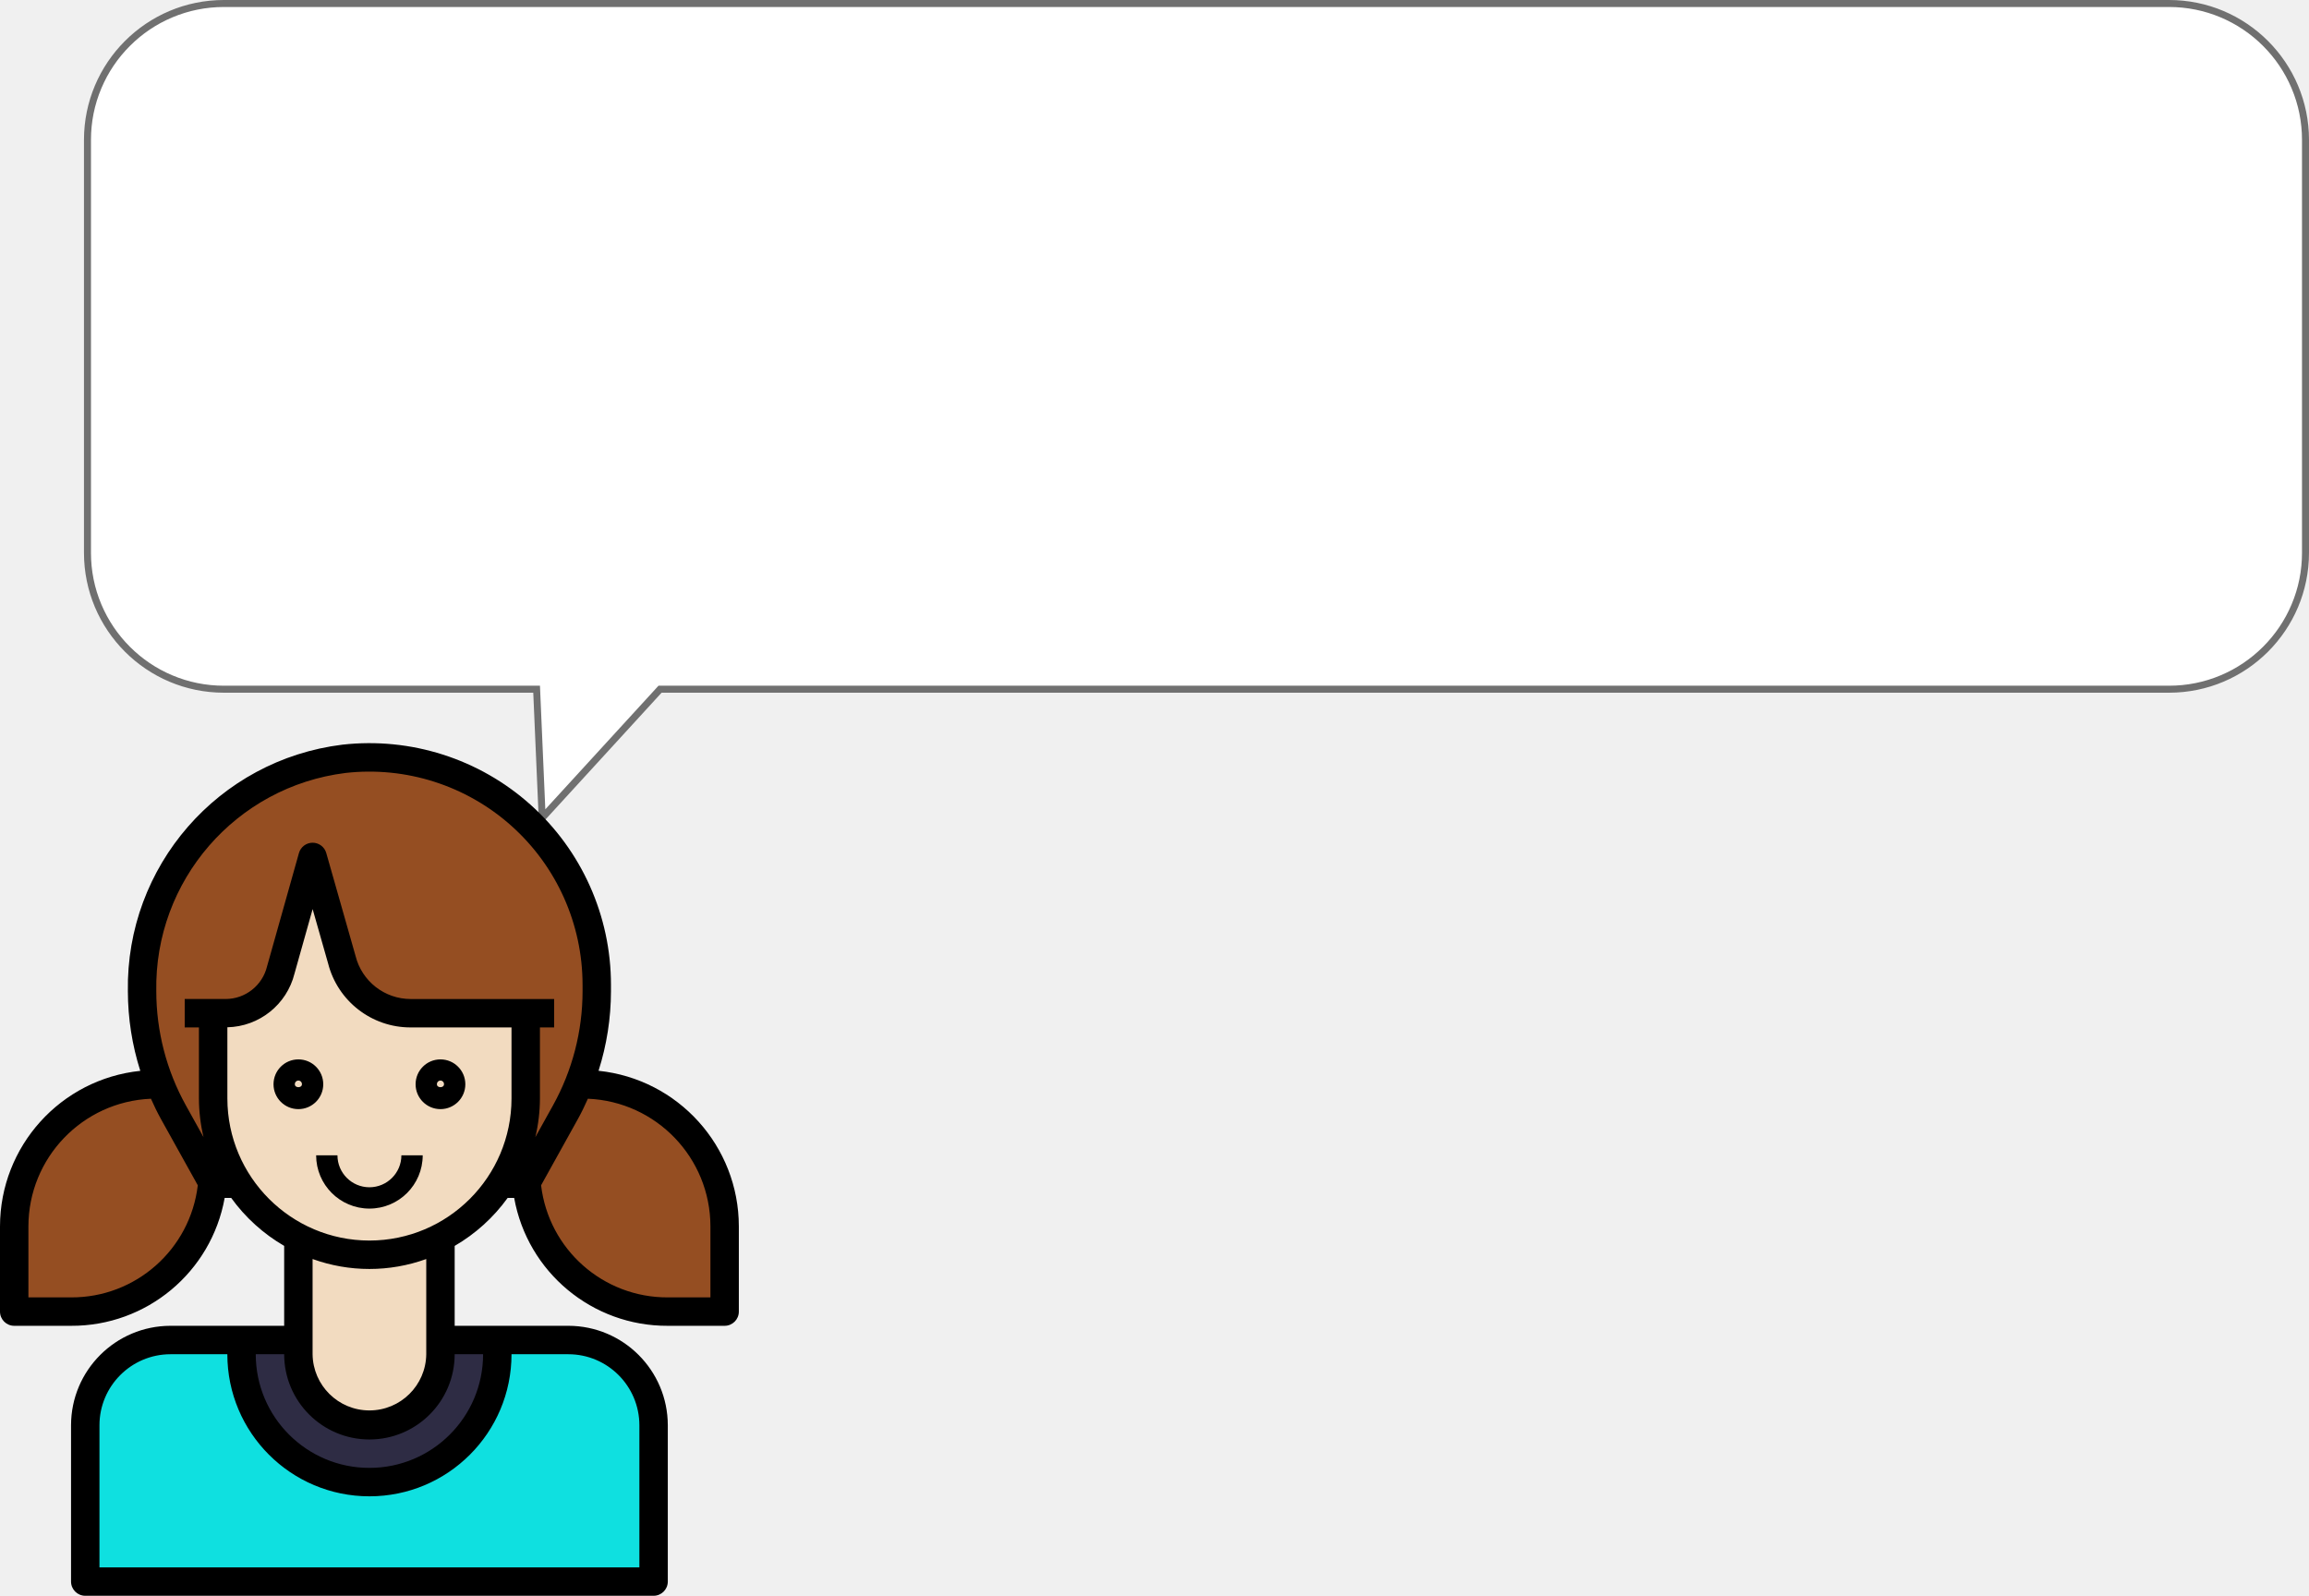
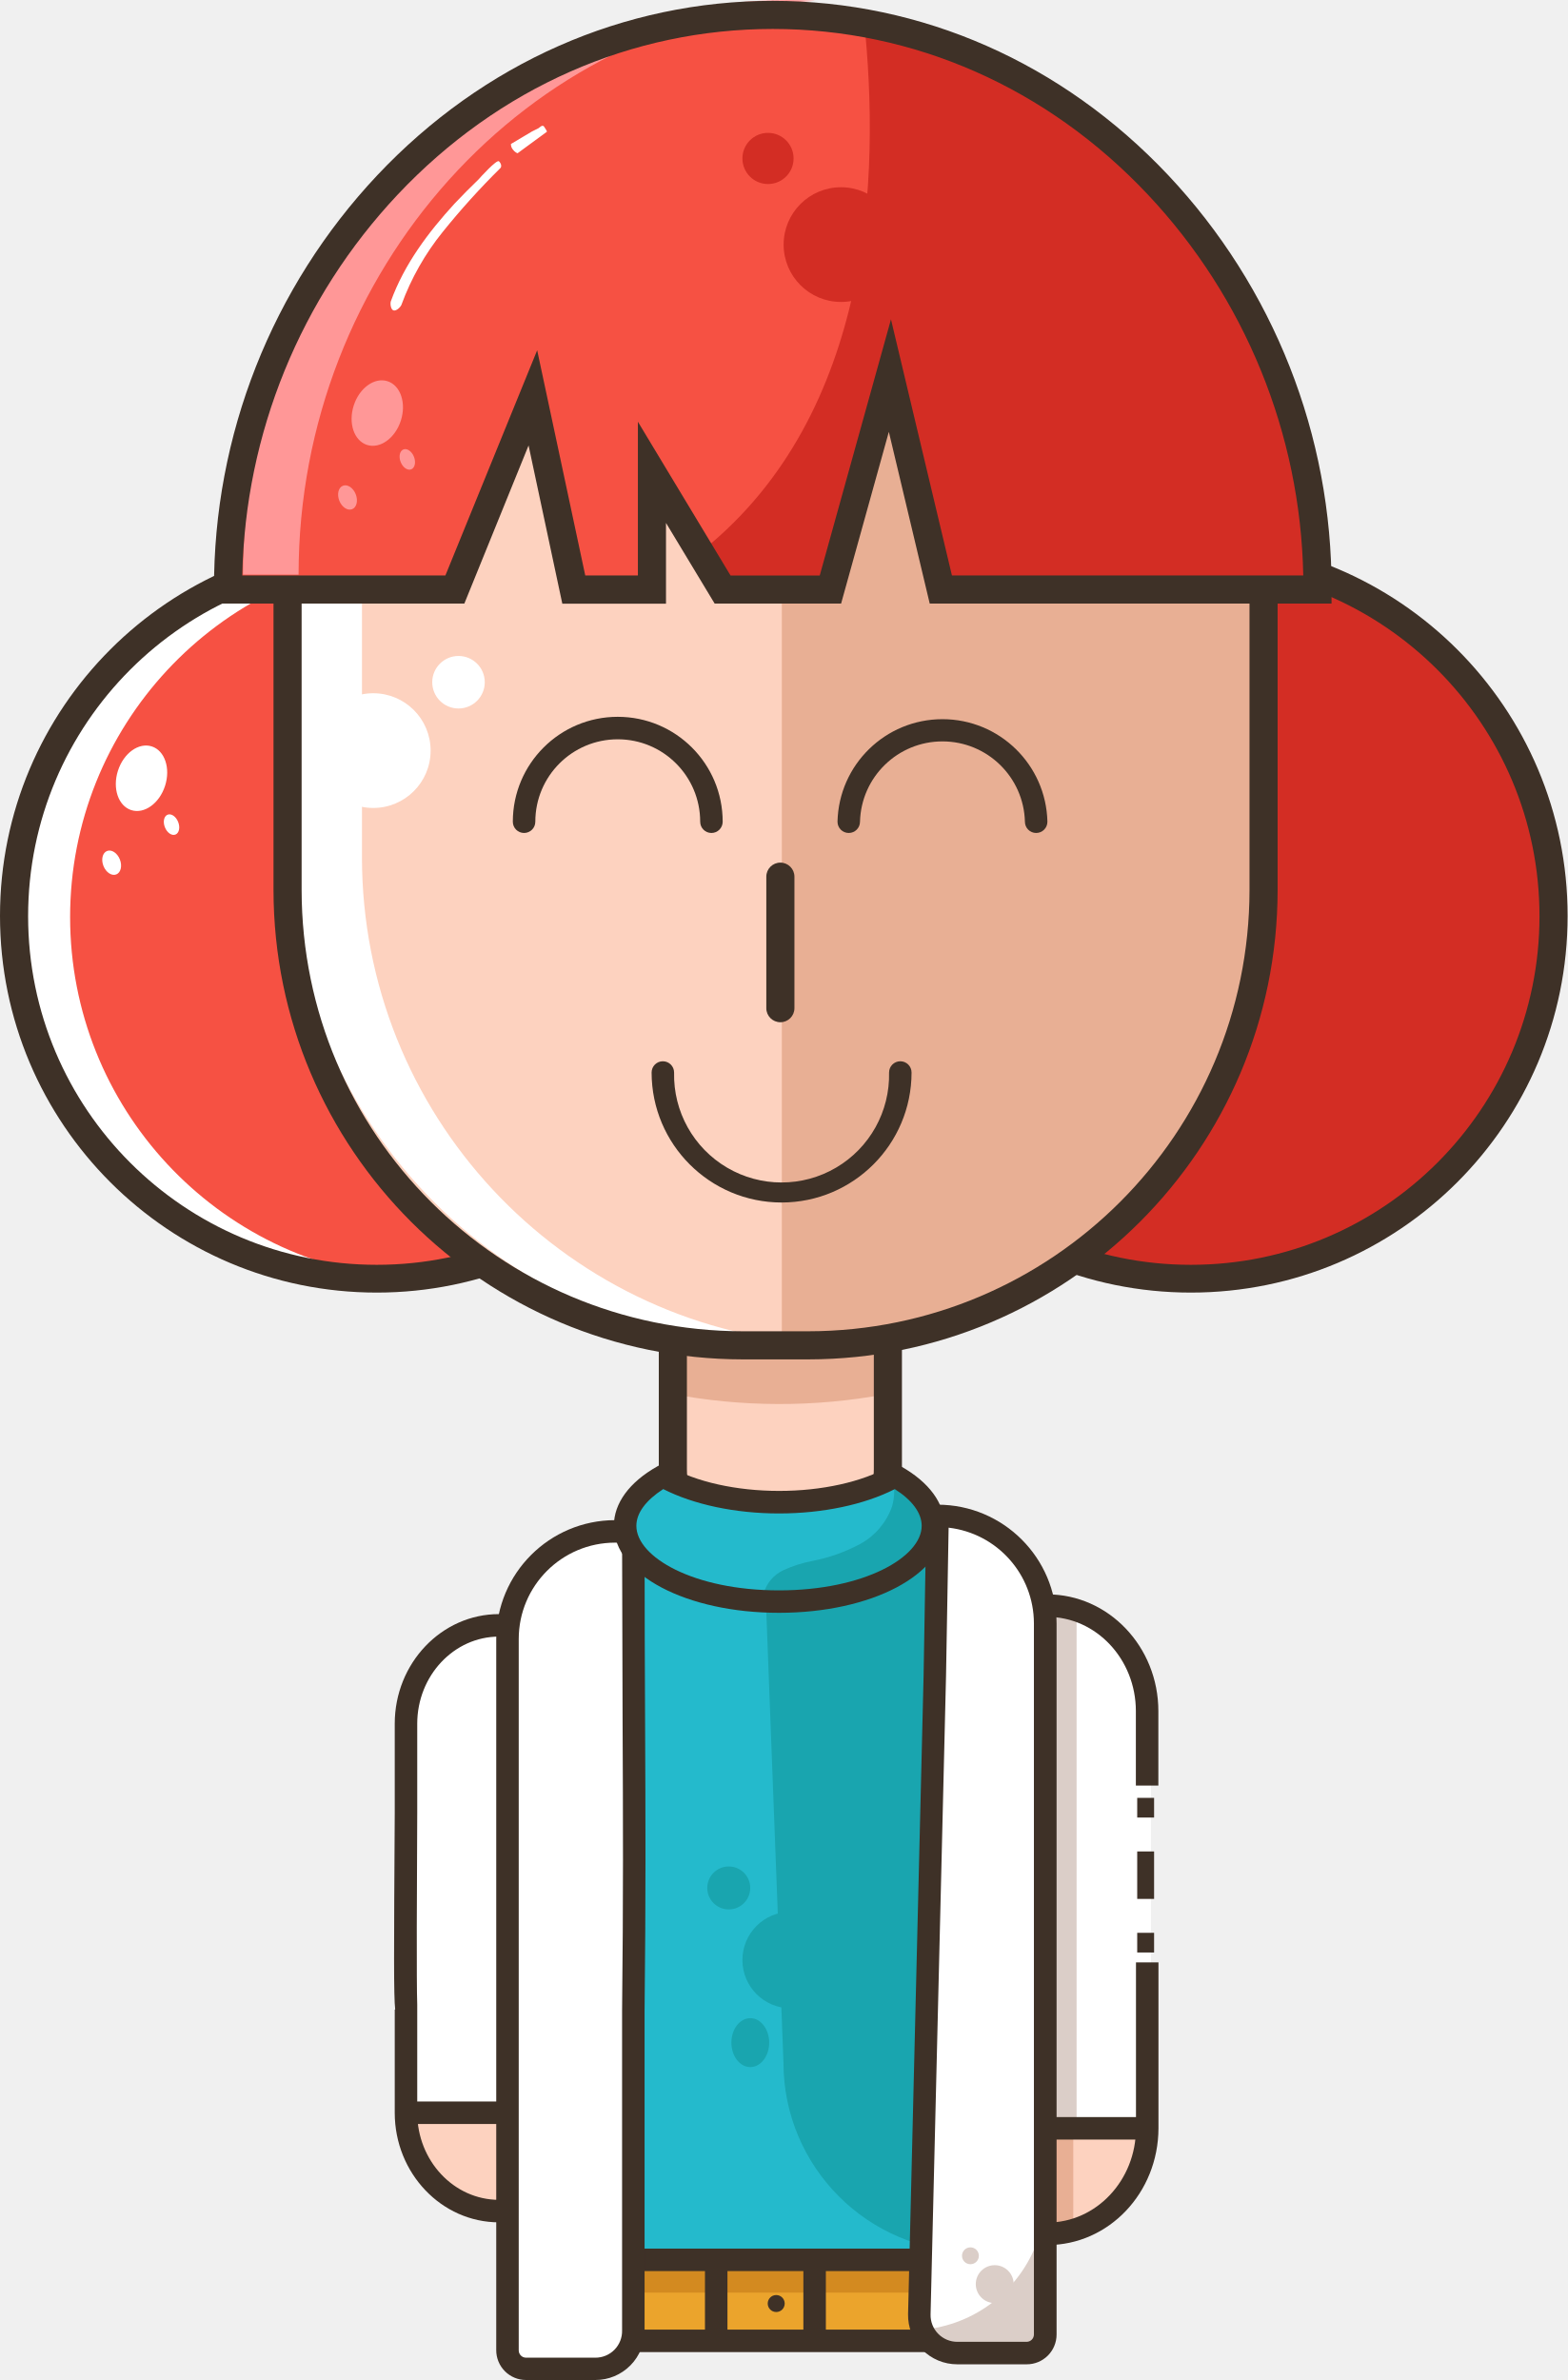
- <svg xmlns="http://www.w3.org/2000/svg" width="330.001" height="228.064" viewBox="0 0 330.001 228.064">
-   <g id="_101" data-name="101" transform="translate(-21.999 -79)">
-     <g id="Union_29" data-name="Union 29" transform="translate(4006 2833)" fill="#fff">
-       <path d="M -3906.512 -2637.104 L -3907.288 -2655.022 L -3907.309 -2655.5 L -3907.788 -2655.5 L -3952 -2655.5 C -3954.633 -2655.5 -3957.186 -2656.016 -3959.59 -2657.032 C -3961.912 -2658.014 -3963.998 -2659.42 -3965.789 -2661.211 C -3967.58 -2663.002 -3968.986 -2665.088 -3969.968 -2667.41 C -3970.985 -2669.813 -3971.5 -2672.367 -3971.5 -2675 L -3971.5 -2734 C -3971.5 -2736.633 -3970.985 -2739.187 -3969.968 -2741.59 C -3968.986 -2743.912 -3967.58 -2745.998 -3965.789 -2747.788 C -3963.998 -2749.579 -3961.912 -2750.985 -3959.59 -2751.968 C -3957.186 -2752.984 -3954.633 -2753.5 -3952 -2753.5 L -3674 -2753.5 C -3671.367 -2753.5 -3668.814 -2752.984 -3666.41 -2751.968 C -3664.088 -2750.985 -3662.003 -2749.579 -3660.212 -2747.788 C -3658.421 -2745.997 -3657.014 -2743.912 -3656.032 -2741.59 C -3655.016 -2739.187 -3654.5 -2736.633 -3654.5 -2734 L -3654.5 -2675 C -3654.5 -2672.367 -3655.016 -2669.813 -3656.032 -2667.41 C -3657.014 -2665.088 -3658.421 -2663.002 -3660.212 -2661.211 C -3662.003 -2659.42 -3664.088 -2658.014 -3666.41 -2657.032 C -3668.814 -2656.016 -3671.367 -2655.5 -3674 -2655.5 L -3889.447 -2655.5 L -3889.667 -2655.5 L -3889.815 -2655.338 L -3906.512 -2637.104 Z" stroke="none" />
-       <path d="M -3906.065 -2638.333 L -3890.184 -2655.676 L -3889.887 -2656 L -3889.447 -2656 L -3674 -2656 C -3671.435 -2656 -3668.947 -2656.502 -3666.605 -2657.493 C -3664.342 -2658.45 -3662.31 -2659.82 -3660.565 -2661.565 C -3658.82 -2663.31 -3657.45 -2665.342 -3656.493 -2667.604 C -3655.502 -2669.946 -3655 -2672.435 -3655 -2675 L -3655 -2734 C -3655 -2736.565 -3655.502 -2739.054 -3656.493 -2741.395 C -3657.45 -2743.658 -3658.82 -2745.69 -3660.565 -2747.435 C -3662.31 -2749.18 -3664.343 -2750.55 -3666.605 -2751.507 C -3668.947 -2752.497 -3671.435 -2753 -3674 -2753 L -3952 -2753 C -3954.565 -2753 -3957.053 -2752.497 -3959.395 -2751.507 C -3961.658 -2750.55 -3963.69 -2749.18 -3965.435 -2747.435 C -3967.18 -2745.69 -3968.551 -2743.658 -3969.508 -2741.395 C -3970.498 -2739.054 -3971 -2736.565 -3971 -2734 L -3971 -2675 C -3971 -2672.435 -3970.498 -2669.946 -3969.508 -2667.604 C -3968.551 -2665.342 -3967.18 -2663.31 -3965.435 -2661.565 C -3963.69 -2659.82 -3961.658 -2658.45 -3959.395 -2657.493 C -3957.053 -2656.502 -3954.565 -2656 -3952 -2656 L -3907.788 -2656 L -3906.83 -2656 L -3906.789 -2655.043 L -3906.065 -2638.333 M -3906.959 -2635.875 L -3907.788 -2655 L -3952 -2655 C -3963.046 -2655 -3972 -2663.954 -3972 -2675 L -3972 -2734 C -3972 -2745.046 -3963.046 -2754 -3952 -2754 L -3674 -2754 C -3662.955 -2754 -3654 -2745.046 -3654 -2734 L -3654 -2675 C -3654 -2663.954 -3662.955 -2655 -3674 -2655 L -3889.447 -2655 L -3906.959 -2635.875 Z" stroke="none" fill="#707070" />
-     </g>
-     <g id="Group_83" data-name="Group 83" transform="translate(21.999 185.207)">
-       <path id="Path_150" data-name="Path 150" d="M153.823,86.4a8.123,8.123,0,0,0,7.879-6.153l4.555-16.185,4.169,14.647a10.153,10.153,0,0,0,9.843,7.69h16.449V98.586c0,.686-.043,1.363-.1,2.031-.018.2-.045.42-.069.63-.057.473-.13.94-.215,1.4-.041.217-.075.439-.122.654q-.193.9-.453,1.765c-.081.26-.177.514-.266.77-.114.333-.232.664-.361.991s-.258.625-.406.934c-.112.244-.229.483-.349.723a22.058,22.058,0,0,1-9.839,9.981h0v16.672a10.153,10.153,0,0,1-20.307,0V118.466h0a22.06,22.06,0,0,1-9.849-9.979c-.12-.24-.238-.479-.349-.723q-.2-.463-.406-.934c-.13-.327-.248-.658-.363-.993-.087-.256-.183-.508-.262-.766-.177-.579-.327-1.17-.455-1.767-.047-.215-.081-.437-.122-.654-.085-.463-.158-.93-.215-1.4-.024-.2-.051-.418-.069-.63-.061-.67-.1-1.346-.1-2.031V86.4Z" transform="translate(-121.582 -47.802)" fill="#f2dbc0" />
-       <path id="Path_152" data-name="Path 152" d="M189.586,178.064a3.554,3.554,0,1,1-3.554,3.554A3.554,3.554,0,0,1,189.586,178.064Zm.508,3.554a.508.508,0,1,0-1.015,0C189.078,182.176,190.093,182.176,190.093,181.618Z" transform="translate(-126.635 -132.865)" />
-       <path id="Path_154" data-name="Path 154" d="M217.647,236.633a4.573,4.573,0,0,0,4.569-4.569h3.046a7.615,7.615,0,1,1-15.23,0h3.046A4.573,4.573,0,0,0,217.647,236.633Z" transform="translate(-164.849 -173.158)" />
-       <path id="Path_147" data-name="Path 147" d="M186.308,348.248a10.154,10.154,0,0,0,10.153-10.153v-2.031h8.123v2.031a18.276,18.276,0,0,1-36.552,0v-2.031h8.123v2.031A10.153,10.153,0,0,0,186.308,348.248Z" transform="translate(-133.51 -250.759)" fill="#2e2c44" />
-       <path id="Path_148" data-name="Path 148" d="M120.646,356.371a18.276,18.276,0,0,0,18.276-18.276v-2.031h10.153a12.184,12.184,0,0,1,12.184,12.184v22.337H80.032V348.248a12.184,12.184,0,0,1,12.184-12.184H102.37v2.031A18.276,18.276,0,0,0,120.646,356.371Z" transform="translate(-67.848 -250.759)" fill="#0fe0e0" />
-       <path id="Path_149" data-name="Path 149" d="M60.339,54.76h.546l.018.043a35.642,35.642,0,0,1-2.6-13.34c0-16.715,12.241-31.409,28.86-33.206A32.491,32.491,0,0,1,123.29,40.545v.918a35.642,35.642,0,0,1-2.6,13.34l.018-.043h.546a20.307,20.307,0,0,1,20.307,20.307V87.251h-8.123A20.307,20.307,0,0,1,113.23,68.806l-.093.169h-3.629a22.282,22.282,0,0,0,1.292-2.282c.12-.24.238-.479.349-.723.138-.309.272-.609.406-.934s.248-.658.361-.991c.089-.256.187-.508.266-.77.175-.579.323-1.168.453-1.765.047-.217.081-.435.122-.654q.13-.694.215-1.4c.024-.2.051-.418.069-.63.063-.67.1-1.346.1-2.031V44.606H96.7a10.154,10.154,0,0,1-9.851-7.69L82.676,22.269,78.122,38.453a8.123,8.123,0,0,1-7.879,6.153H68.462V56.79c0,.686.041,1.363.1,2.031.018.2.045.42.069.63q.085.709.215,1.4c.041.219.075.437.122.654.13.6.278,1.188.455,1.767.077.26.175.51.262.766.116.333.234.666.363.993s.26.625.406.934c.112.244.229.483.349.723a22.269,22.269,0,0,0,1.283,2.285H68.462l-.093-.169A20.307,20.307,0,0,1,48.155,87.251H40.032V75.067A20.307,20.307,0,0,1,60.339,54.76Z" transform="translate(-38.001 -6.007)" fill="#954e22" />
-       <path id="Path_151" data-name="Path 151" d="M52.083,46.837a37.7,37.7,0,0,1-1.775-11.372A34.928,34.928,0,0,1,80.971.219a34.521,34.521,0,0,1,38.38,34.319v.918a37.7,37.7,0,0,1-1.775,11.372,22.37,22.37,0,0,1,20.051,22.232V81.243a2.031,2.031,0,0,1-2.031,2.031h-8.123A22.2,22.2,0,0,1,105.518,65h-.936a24.528,24.528,0,0,1-7.568,6.856V83.274h16.245a14.231,14.231,0,0,1,14.215,14.215v22.337a2.031,2.031,0,0,1-2.031,2.031H44.216a2.031,2.031,0,0,1-2.031-2.031V97.489A14.231,14.231,0,0,1,56.4,83.274H72.646V71.853A24.528,24.528,0,0,1,65.077,65h-.936A22.2,22.2,0,0,1,42.185,83.274H34.063a2.031,2.031,0,0,1-2.031-2.031V69.059A22.37,22.37,0,0,1,52.083,46.837Zm63.207-12.3A30.471,30.471,0,0,0,81.416,4.262,30.866,30.866,0,0,0,54.369,35.455,33.682,33.682,0,0,0,58.6,51.778l2.52,4.535a24.205,24.205,0,0,1-.658-5.53V40.63H58.431V36.568h5.842A6.1,6.1,0,0,0,70.2,31.9l4.555-16.185a2.031,2.031,0,0,1,1.954-1.482h0a2.031,2.031,0,0,1,1.954,1.474l4.185,14.71a8.123,8.123,0,0,0,7.873,6.153h20.51V40.63H109.2V50.783a24.207,24.207,0,0,1-.658,5.53l2.52-4.535a33.682,33.682,0,0,0,4.23-16.323v-.918Zm12.184,44.675h6.092V69.059a18.276,18.276,0,0,0-17.513-18.238c-.443.993-.914,1.976-1.444,2.928l-5.245,9.443A18.156,18.156,0,0,0,127.474,79.213ZM46.247,97.489V117.8h77.166V97.489a10.166,10.166,0,0,0-10.153-10.153h-8.123a20.307,20.307,0,0,1-40.614,0H56.4A10.166,10.166,0,0,0,46.247,97.489ZM68.584,87.335a16.245,16.245,0,0,0,32.491,0H97.014a12.184,12.184,0,0,1-24.368,0Zm8.123,0a8.123,8.123,0,0,0,16.245,0V73.73a23.921,23.921,0,0,1-16.245,0ZM84.83,71.09a20.329,20.329,0,0,0,20.307-20.307V40.63H90.719a12.148,12.148,0,0,1-11.8-9.164l-2.205-7.747-2.593,9.219a10.127,10.127,0,0,1-9.593,7.672V50.783A20.329,20.329,0,0,0,84.83,71.09ZM36.093,79.213h6.092A18.156,18.156,0,0,0,60.3,63.193L55.05,53.75c-.53-.952-1-1.935-1.444-2.928A18.276,18.276,0,0,0,36.093,69.059Z" transform="translate(-32.032 0)" />
-       <path id="Path_153" data-name="Path 153" d="M269.586,178.064a3.554,3.554,0,1,1-3.554,3.554A3.554,3.554,0,0,1,269.586,178.064Zm.508,3.554a.508.508,0,1,0-1.015,0C269.078,182.176,270.093,182.176,270.093,181.618Z" transform="translate(-226.941 -132.865)" />
+ <svg xmlns="http://www.w3.org/2000/svg" viewBox="0 0 278.75 423.27">
+   <defs>
+     <style>.cls-1{fill:#fff;}.cls-2{fill:#dbcec8;}.cls-3{fill:#fdd2bf;}.cls-4{fill:#e8af94;}.cls-5{fill:#3e3127;}.cls-6{fill:#24bacc;}.cls-7{fill:#19a5af;}.cls-8{fill:#eba42c;}.cls-9{fill:#d38a20;}.cls-10{fill:#f65143;}.cls-11{fill:#d32d24;}.cls-12{fill:#ff9797;}</style>
+   </defs>
+   <g id="Layer_2" data-name="Layer 2">
+     <g id="Layer_1-2" data-name="Layer 1">
+       <line class="cls-1" x1="210.24" y1="386.05" x2="192.07" y2="386.05" />
+       <path class="cls-1" d="M182.21,285.17h2.62A19.85,19.85,0,0,1,204.68,305v72.27H182.21Z" />
+       <rect class="cls-2" x="185.84" y="285.55" width="5.62" height="93.17" />
+       <path class="cls-3" d="M185.56,378.17v18.76H186c9.8,0,17.74-8.4,17.74-18.76Z" />
+       <path class="cls-4" d="M190.87,379.15v18.27a16.54,16.54,0,0,1-4,.49h-.43V379.15Z" />
+       <rect class="cls-5" x="202.24" y="319.74" width="3" height="3.5" />
+       <rect class="cls-5" x="202.24" y="329.27" width="3" height="8.44" />
+       <rect class="cls-5" x="202.24" y="343.74" width="3" height="3.5" />
+       <path class="cls-5" d="M186.27,399.27h-.43v-4h.43c8.68,0,15.75-7.52,15.75-16.76V349h4v29.48C206,390,197.16,399.27,186.27,399.27Z" />
+       <path class="cls-5" d="M206,317.55h-4V304.31c0-9.24-7.07-16.76-15.75-16.76h-.43v-4h.43c10.89,0,19.75,9.31,19.75,20.76Z" />
+       <rect class="cls-5" x="185.84" y="376.51" width="18.17" height="4" />
+       <path class="cls-1" d="M93.85,375H72.91V307.57a18.51,18.51,0,0,1,18.5-18.51h2.44Z" />
+       <path class="cls-3" d="M89.15,375.11V392.6h-.41c-9.14,0-16.55-7.83-16.55-17.49Z" />
+       <path class="cls-5" d="M89.14,395.23h-.4c-10.22,0-18.54-8.74-18.54-19.49V357.39h.08c-.27-2.45-.23-9.83-.08-34.94V306.56c0-10.75,8.32-19.5,18.54-19.5h.4v4h-.4c-8,0-14.54,6.95-14.54,15.5v15.9c-.07,12.2-.14,30.32,0,34.05l0,.05v19.18c0,8.54,6.52,15.49,14.54,15.49h.4Z" />
+       <rect class="cls-5" x="72.2" y="373.74" width="16.95" height="4" />
+       <rect class="cls-6" x="95.76" y="276.7" width="81.84" height="123.65" transform="translate(-1.86 0.76) rotate(-0.32)" />
+       <circle class="cls-7" cx="140.61" cy="348.58" r="8.58" />
+       <circle class="cls-7" cx="129.6" cy="335.76" r="3.82" />
+       <ellipse class="cls-7" cx="133.43" cy="363.27" rx="3.36" ry="4.35" />
+       <rect class="cls-8" x="105.63" y="407.12" width="63.25" height="9.04" transform="translate(-2.27 0.76) rotate(-0.32)" />
+       <rect class="cls-8" x="105.68" y="406.29" width="63.25" height="9.04" />
+       <rect class="cls-8" x="104.74" y="407.73" width="63.25" height="7.44" />
+       <rect class="cls-9" x="104.74" y="402.48" width="63.25" height="5.25" />
+       <rect class="cls-5" x="105.09" y="399.9" width="64.07" height="4" />
+       <rect class="cls-5" x="104.74" y="414.31" width="64.78" height="4" />
+       <rect class="cls-5" x="125.37" y="403.41" width="4" height="14.53" />
+       <rect class="cls-5" x="142.87" y="402.27" width="4" height="15.66" />
+       <circle class="cls-5" cx="138.04" cy="409.67" r="1.51" />
+       <path class="cls-1" d="M106.24,420.81H93.9a3.3,3.3,0,0,1-3.3-3.3V291a19.13,19.13,0,0,1,19.13-19.13H113v142A6.75,6.75,0,0,1,106.24,420.81Z" />
+       <path class="cls-7" d="M173,400.49h0a33.68,33.68,0,0,1-33.67-33.67l-3.14-82.49,36.15-8.26Z" />
+       <path class="cls-3" d="M119.64,189.51h38.24a0,0,0,0,1,0,0v71.72A16.89,16.89,0,0,1,141,278.12h-4.45a16.89,16.89,0,0,1-16.89-16.89V189.51a0,0,0,0,1,0,0Z" />
+       <path class="cls-4" d="M159.79,236V247.5a102.8,102.8,0,0,1-38.24.77V236.79a102.23,102.23,0,0,0,38.24-.77Z" />
+       <path class="cls-5" d="M141,280.67h-4.45a19.41,19.41,0,0,1-19.39-19.39V187.06h43.24v74.22A19.42,19.42,0,0,1,141,280.67Zm-18.84-88.61v69.22a14.41,14.41,0,0,0,14.39,14.39H141a14.41,14.41,0,0,0,14.4-14.39V192.06Z" />
+       <path class="cls-5" d="M105.88,423.27H93.54a5.29,5.29,0,0,1-5.29-5.3V291.49a21.16,21.16,0,0,1,21.13-21.14h5.25v3.22c0,12.72.05,23,.09,32.36.08,17.6.14,31.5-.09,51.72v56.73a8.74,8.74,0,0,1-8.75,8.89Zm3.5-148.92a17.15,17.15,0,0,0-17.13,17.14V418a1.3,1.3,0,0,0,1.29,1.3h12.34a4.73,4.73,0,0,0,4.75-4.85v-56.8c.23-20.2.17-34.09.09-51.67,0-9.15-.08-19.22-.09-31.6Z" />
+       <path class="cls-6" d="M165.54,271.88c0,7.45-12.25,13.48-27.38,13.48s-27.36-6-27.36-13.48c0-3.38,2.53-6.47,6.72-8.83,5,2.84,12.42,4.63,20.64,4.63s15.64-1.79,20.65-4.63C163,265.41,165.54,268.5,165.54,271.88Z" />
+       <path class="cls-7" d="M166,270.84c0,7.45-12.26,13.48-27.38,13.48-1,0-2,0-2.93-.09a4.43,4.43,0,0,1,.12-.89,6.58,6.58,0,0,1,3.48-4.08,22.39,22.39,0,0,1,5.26-1.67,30.07,30.07,0,0,0,8.42-3,12.25,12.25,0,0,0,5.68-6.7,10.32,10.32,0,0,0,0-5.54l.57-.31C163.42,264.37,166,267.46,166,270.84Z" />
+       <path class="cls-5" d="M138.53,286.83c-16.46,0-29.36-6.8-29.36-15.48,0-4,2.75-7.76,7.74-10.57l1-.55,1,.55c4.9,2.78,12.07,4.37,19.65,4.37s14.77-1.59,19.66-4.37l1-.55,1,.55c5,2.81,7.76,6.56,7.76,10.57C167.91,280,155,286.83,138.53,286.83Zm-20.59-22c-3.08,2-4.77,4.25-4.77,6.53,0,5.55,10.19,11.48,25.36,11.48s25.38-5.93,25.38-11.48c0-2.28-1.69-4.57-4.78-6.53-5.41,2.76-12.83,4.33-20.6,4.33S123.36,267.58,117.94,264.82Z" />
+       <path class="cls-1" d="M171.21,418.47h12.34a3.29,3.29,0,0,0,3.29-3.29V288.69a19.12,19.12,0,0,0-19.13-19.13h0l-.9,62.24-2.35,79.78A6.74,6.74,0,0,0,171.21,418.47Z" />
+       <path class="cls-2" d="M184.83,397.59V413.7a3.3,3.3,0,0,1-3.3,3.3H169.18a6.67,6.67,0,0,1-5.35-2.66A24,24,0,0,0,184.83,397.59Z" />
+       <circle class="cls-2" cx="176.9" cy="406.22" r="3.37" />
+       <circle class="cls-2" cx="172.58" cy="401.18" r="1.5" />
+       <path class="cls-5" d="M182.58,420.48H170.24a8.74,8.74,0,0,1-8.75-8.94h0L164.25,298l.52-30.4h2a21.16,21.16,0,0,1,21.13,21.13V415.18A5.3,5.3,0,0,1,182.58,420.48Zm-17.09-8.85a4.75,4.75,0,0,0,4.75,4.85h12.34a1.3,1.3,0,0,0,1.29-1.3V288.69a17.16,17.16,0,0,0-15.17-17l-.46,26.38Z" />
+       <circle class="cls-10" cx="65.65" cy="164.42" r="64.47" />
+       <path class="cls-1" d="M72.26,227.4c-1.52.12-3.06.17-4.62.17a64.47,64.47,0,1,1,0-128.94c1.56,0,3.1.05,4.62.17a64.47,64.47,0,0,0,0,128.6Z" />
+       <path class="cls-5" d="M67,229.88a67,67,0,1,1,67-67A67,67,0,0,1,67,229.88Zm0-128.94a62,62,0,1,0,62,62A62,62,0,0,0,67,100.94Z" />
+       <circle class="cls-11" cx="210.46" cy="164.42" r="64.47" />
+       <path class="cls-5" d="M211.78,229.88a67,67,0,1,1,67-67A67,67,0,0,1,211.78,229.88Zm0-128.94a62,62,0,1,0,62,62A62,62,0,0,0,211.78,100.94Z" />
+       <rect class="cls-3" x="52.46" y="13.56" width="173.57" height="225.7" rx="80.39" />
+       <path class="cls-1" d="M144.87,239c-2.07.14-4.16.22-6.28.22A86.79,86.79,0,0,1,51.8,152.47V100.35a86.79,86.79,0,0,1,86.79-86.79q3.18,0,6.28.23a86.78,86.78,0,0,0-80.5,86.56v52.12A86.79,86.79,0,0,0,144.87,239Z" />
+       <path class="cls-4" d="M226,99.69v52.12a86.79,86.79,0,0,1-86.79,86.78h-.17V12.9h.17A86.79,86.79,0,0,1,226,99.69Z" />
+       <path class="cls-5" d="M138.78,181.8a2.5,2.5,0,0,1-2.5-2.5V155.91a2.5,2.5,0,0,1,5,0V179.3A2.5,2.5,0,0,1,138.78,181.8Z" />
+       <circle class="cls-1" cx="66.38" cy="133.49" r="10.2" />
+       <circle class="cls-1" cx="81.54" cy="121.33" r="4.67" />
+       <path class="cls-5" d="M126.52,148.14a2,2,0,0,1-2-2,14.66,14.66,0,0,0-29.32,0,2,2,0,0,1-4,0,18.66,18.66,0,0,1,37.32,0A2,2,0,0,1,126.52,148.14Z" />
+       <path class="cls-5" d="M184.27,148.14a2,2,0,0,1-2-2,14.67,14.67,0,0,0-29.33,0,2,2,0,0,1-4,0,18.67,18.67,0,0,1,37.33,0A2,2,0,0,1,184.27,148.14Z" />
+       <path class="cls-5" d="M143.75,241.76H132.1A83.55,83.55,0,0,1,48.64,158.3V94.52A83.55,83.55,0,0,1,132.1,11.06h11.65a83.55,83.55,0,0,1,83.46,83.46V158.3A83.55,83.55,0,0,1,143.75,241.76ZM132.1,16.06A78.55,78.55,0,0,0,53.64,94.52V158.3a78.55,78.55,0,0,0,78.46,78.46h11.65a78.55,78.55,0,0,0,78.46-78.46V94.52a78.55,78.55,0,0,0-78.46-78.46Z" />
+       <path class="cls-10" d="M233,103.52C233,47.83,189.61,1.33,136.11,1.33S39.24,47.83,39.24,103.52H79.57L93.46,69.43l7.27,34.09h13.89V82.66l12.56,20.86h19.18l10.58-38L166,103.52Z" />
+       <path class="cls-11" d="M235,104.18H168l-9-38.05-10.59,38.05H129.16l-3.93-6.52C155,73.53,156.62,31.55,153.63,3.32,199.74,11.27,235,54,235,104.18Z" />
+       <path class="cls-12" d="M145,.14c-51.2,2.78-91.9,48.11-91.9,102.05H43.21C43.21,46.51,86.58,0,140.08,0,141.73,0,143.39.05,145,.14Z" />
+       <path class="cls-5" d="M236.8,107.34H165.34L158.07,76.8l-8.49,30.54H127.09L118.44,93v14.36H100L94,79.22,82.58,107.34H38.06v-2.5A106.9,106.9,0,0,1,67.11,31.15c18.86-20,43.83-31,70.32-31s51.46,11,70.32,31a106.9,106.9,0,0,1,29.05,73.69Zm-67.51-5h62.48a101.81,101.81,0,0,0-27.66-67.76c-17.9-19-41.58-29.43-66.68-29.43S88.65,15.6,70.75,34.58a101.81,101.81,0,0,0-27.66,67.76H79.21L95.53,62.29l8.55,40.05h9.36V75l16.48,27.35h15.86l12.67-45.56Z" />
+       <circle class="cls-11" cx="149.56" cy="43.5" r="10.2" />
+       <circle class="cls-11" cx="136.58" cy="28.18" r="4.55" />
+       <path class="cls-5" d="M139,213.86a23.14,23.14,0,0,1-23.12-23.12,2,2,0,0,1,4,0,19.12,19.12,0,1,0,38.23,0,2,2,0,0,1,4,0A23.14,23.14,0,0,1,139,213.86Z" />
+       <ellipse class="cls-12" cx="61.8" cy="88.47" rx="1.57" ry="2.24" transform="translate(-28.07 28.73) rotate(-21.45)" />
+       <ellipse class="cls-12" cx="72.44" cy="81.69" rx="1.27" ry="1.9" transform="translate(-24.86 32.16) rotate(-21.45)" />
+       <ellipse class="cls-12" cx="67.1" cy="73.47" rx="5.95" ry="4.4" transform="translate(-23.42 114.78) rotate(-72.13)" />
+       <ellipse class="cls-1" cx="19.87" cy="153.42" rx="1.57" ry="2.24" transform="translate(-54.74 17.9) rotate(-21.45)" />
+       <ellipse class="cls-1" cx="30.51" cy="146.65" rx="1.27" ry="1.9" transform="translate(-51.52 21.32) rotate(-21.45)" />
+       <ellipse class="cls-1" cx="25.17" cy="138.42" rx="5.95" ry="4.4" transform="translate(-114.3 119.89) rotate(-72.13)" />
+       <path class="cls-1" d="M89,29.88A134.54,134.54,0,0,0,78.76,41.21a45.56,45.56,0,0,0-7.37,13c-.12.34-.85,1.12-1.38,1S69.37,54,69.5,53.6c2.42-6.66,6.7-12.32,11.33-17.38q2.1-2.22,4.28-4.32c.25-.29,3.23-3.6,3.63-3.21S89.24,29.61,89,29.88Z" />
+       <path class="cls-1" d="M97.26,23.43l-5.21,3.82c-.07,0-.5-.19-.83-.64a1.49,1.49,0,0,1-.36-1l3.73-2.22,1.16-.58c.06,0,.71-.74,1-.3S97.32,23.38,97.26,23.43Z" />
    </g>
  </g>
</svg>
